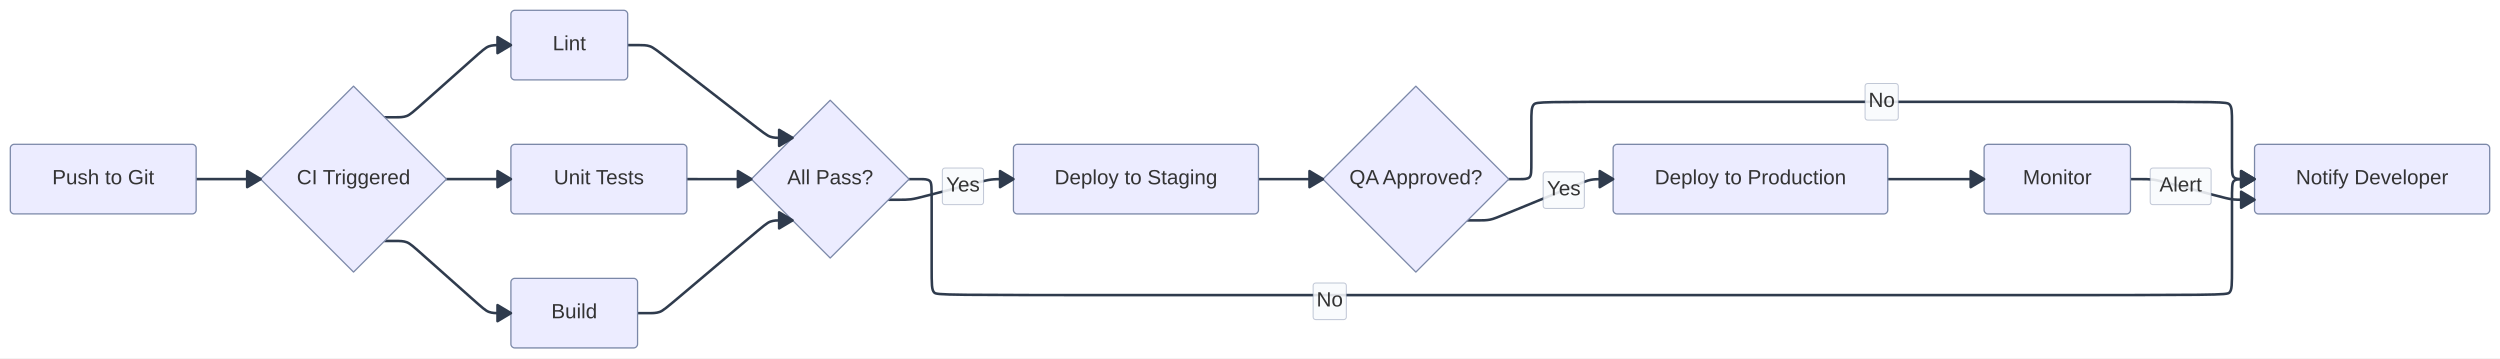
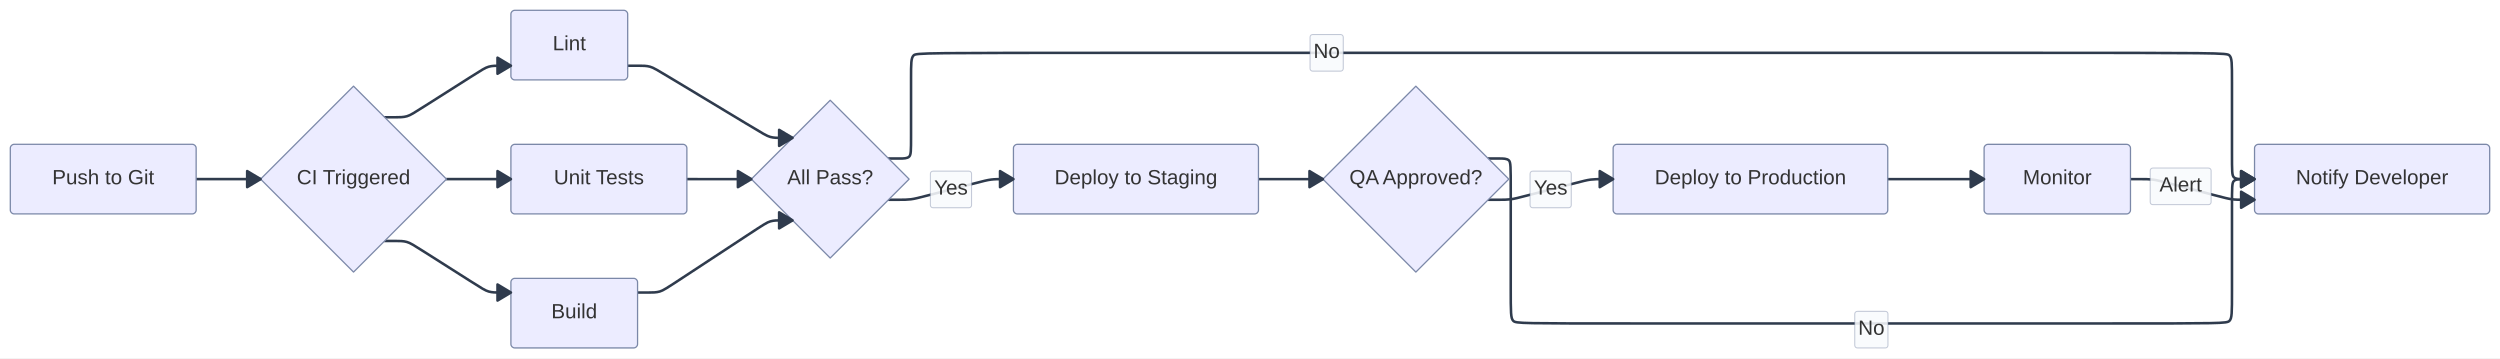
<svg xmlns="http://www.w3.org/2000/svg" width="1940.022" height="278" viewBox="0 0 1940.022 278">
  <rect x="0" y="0" width="1940.022" height="278" fill="#FFFFFF" />
  <defs>
    <marker id="arrow-0" viewBox="0 0 10 10" refX="5" refY="5" markerUnits="userSpaceOnUse" markerWidth="8" markerHeight="8" orient="auto">
      <path d="M 0 0 L 10 5 L 0 10 z" fill="#2F3B4D" stroke="#2F3B4D" stroke-width="1" stroke-dasharray="1,0" />
    </marker>
    <marker id="arrow-start-0" viewBox="0 0 10 10" refX="4.5" refY="5" markerUnits="userSpaceOnUse" markerWidth="8" markerHeight="8" orient="auto">
      <path d="M 0 5 L 10 10 L 10 0 z" fill="#2F3B4D" stroke="#2F3B4D" stroke-width="1" stroke-dasharray="1,0" />
    </marker>
  </defs>
  <path d="M 152.206,138.990 L 202.206,138.995" fill="none" stroke="#2F3B4D" stroke-width="2" stroke-linecap="round" stroke-linejoin="round" />
-   <path d="M 298.474,90.995L 299.932,90.995C301.390,90.995,304.307,90.995,307.224,90.995C310.140,90.995,313.057,90.995,315.605,90.026C318.154,89.057,320.334,87.120,329.744,78.756C339.154,70.392,355.794,55.603,365.204,47.239C374.614,38.875,376.794,36.938,379.342,35.969C381.890,35.000,384.807,35.000,387.724,35.000C390.640,35.000,393.557,35.000,395.015,35.000L 396.474,35.000" fill="none" stroke="#2F3B4D" stroke-width="2" stroke-linecap="round" stroke-linejoin="round" />
+   <path d="M 298.474,90.995L 299.932,90.995C301.390,90.995,304.307,90.995,307.224,90.995C310.140,90.995,313.057,90.995,315.747,90.213C318.436,89.432,320.898,87.868,330.167,81.984C339.436,76.100,355.511,65.895,364.780,60.011C374.049,54.126,376.511,52.563,379.201,51.782C381.890,51.000,384.807,51.000,387.724,51.000C390.640,51.000,393.557,51.000,395.015,51.000L 396.474,51.000" fill="none" stroke="#2F3B4D" stroke-width="2" stroke-linecap="round" stroke-linejoin="round" />
  <path d="M 346.474,138.995 L 396.474,139.000" fill="none" stroke="#2F3B4D" stroke-width="2" stroke-linecap="round" stroke-linejoin="round" />
-   <path d="M 298.474,186.995L 299.932,186.995C301.390,186.995,304.307,186.995,307.224,186.995C310.140,186.995,313.057,186.995,315.605,187.964C318.154,188.933,320.333,190.871,329.744,199.236C339.154,207.601,355.794,222.394,365.204,230.759C374.614,239.124,376.794,241.062,379.342,242.031C381.890,243.000,384.807,243.000,387.724,243.000C390.640,243.000,393.557,243.000,395.015,243.000L 396.474,243.000" fill="none" stroke="#2F3B4D" stroke-width="2" stroke-linecap="round" stroke-linejoin="round" />
-   <path d="M 487.094,35.000L 488.552,35.000C490.011,35.000,492.927,35.000,495.844,35.000C498.761,35.000,501.677,35.000,504.288,35.893C506.900,36.786,509.205,38.573,523.541,49.680C537.876,60.788,564.242,81.217,578.578,92.324C592.913,103.432,595.219,105.218,597.830,106.112C600.441,107.005,603.358,107.005,606.274,107.005C609.191,107.005,612.108,107.005,613.566,107.005L 615.025,107.005" fill="none" stroke="#2F3B4D" stroke-width="2" stroke-linecap="round" stroke-linejoin="round" />
+   <path d="M 298.474,186.995L 299.932,186.995C301.390,186.995,304.307,186.995,307.224,186.995C310.140,186.995,313.057,186.995,315.746,187.777C318.436,188.558,320.898,190.122,330.167,196.008C339.436,201.893,355.512,212.101,364.780,217.987C374.049,223.873,376.512,225.437,379.201,226.218C381.890,227.000,384.807,227.000,387.724,227.000C390.640,227.000,393.557,227.000,395.015,227.000L 396.474,227.000" fill="none" stroke="#2F3B4D" stroke-width="2" stroke-linecap="round" stroke-linejoin="round" />
+   <path d="M 487.094,51.000L 488.552,51.000C490.011,51.000,492.927,51.000,495.844,51.000C498.761,51.000,501.677,51.000,504.385,51.753C507.092,52.505,509.590,54.011,523.830,62.592C538.069,71.174,564.050,86.831,578.289,95.412C592.528,103.994,595.026,105.499,597.734,106.252C600.441,107.005,603.358,107.005,606.274,107.005C609.191,107.005,612.108,107.005,613.566,107.005L 615.025,107.005" fill="none" stroke="#2F3B4D" stroke-width="2" stroke-linecap="round" stroke-linejoin="round" />
  <path d="M 533.025,139.000 L 583.025,139.005" fill="none" stroke="#2F3B4D" stroke-width="2" stroke-linecap="round" stroke-linejoin="round" />
-   <path d="M 494.749,243.000L 496.207,243.000C497.666,243.000,500.582,243.000,503.499,243.000C506.416,243.000,509.332,243.000,511.905,242.059C514.478,241.118,516.706,239.237,529.805,228.178C542.903,217.120,566.871,196.885,579.969,185.826C593.067,174.768,595.296,172.886,597.869,171.946C600.441,171.005,603.358,171.005,606.274,171.005C609.191,171.005,612.108,171.005,613.566,171.005L 615.025,171.005" fill="none" stroke="#2F3B4D" stroke-width="2" stroke-linecap="round" stroke-linejoin="round" />
+   <path d="M 494.749,227.000L 496.207,227.000C497.666,227.000,500.582,227.000,503.499,227.000C506.416,227.000,509.332,227.000,512.010,226.200C514.687,225.399,517.125,223.798,530.119,215.266C543.112,206.734,566.661,191.271,579.655,182.739C592.648,174.207,595.086,172.606,597.764,171.805C600.441,171.005,603.358,171.005,606.274,171.005C609.191,171.005,612.108,171.005,613.566,171.005L 615.025,171.005" fill="none" stroke="#2F3B4D" stroke-width="2" stroke-linecap="round" stroke-linejoin="round" />
  <path d="M 689.475,155.005L 690.934,155.005C692.392,155.005,695.309,155.005,698.226,155.005C701.142,155.005,704.059,155.005,706.929,154.640C709.800,154.276,712.624,153.547,721.539,151.245C730.455,148.943,745.461,145.069,754.377,142.767C763.292,140.465,766.117,139.736,768.987,139.372C771.857,139.007,774.774,139.007,777.691,139.007C780.607,139.007,783.524,139.007,784.982,139.007L 786.441,139.007" fill="none" stroke="#2F3B4D" stroke-width="2" stroke-linecap="round" stroke-linejoin="round" />
-   <rect x="731.27" y="130.41" width="31.97" height="28.40" rx="2" ry="2" fill="rgba(248,250,252, 0.92)" fill-opacity="0.95" stroke="#7B88A8" stroke-opacity="0.45" stroke-width="0.8" />
-   <text x="747.25" y="148.61" text-anchor="middle" font-family="'trebuchet ms', verdana, arial, sans-serif" font-size="16" fill="#333333">
-     <tspan x="747.25" dy="0.00">Yes</tspan>
+   <rect x="721.98" y="132.81" width="31.97" height="28.40" rx="2" ry="2" fill="rgba(248,250,252, 0.92)" fill-opacity="0.95" stroke="#7B88A8" stroke-opacity="0.45" stroke-width="0.8" />
+   <text x="737.96" y="151.01" text-anchor="middle" font-family="'trebuchet ms', verdana, arial, sans-serif" font-size="16" fill="#333333">
+     <tspan x="737.96" dy="0.00">Yes</tspan>
  </text>
-   <path d="M 705.475,139.005L 706.934,139.005C708.392,139.005,711.309,139.005,714.226,139.005C717.142,139.005,720.059,139.005,721.517,140.463C722.975,141.921,722.975,144.838,722.976,157.839C722.975,170.839,722.975,193.923,722.976,207.466C722.975,221.008,722.975,225.008,724.976,227.008C726.975,229.008,730.975,229.008,897.153,229.008C1063.331,229.008,1391.686,229.008,1557.863,229.008C1724.041,229.008,1728.041,229.008,1730.041,227.008C1732.041,225.008,1732.041,221.008,1732.041,207.466C1732.041,193.925,1732.041,170.843,1732.041,157.843C1732.041,144.844,1732.041,141.927,1733.499,140.469C1734.957,139.011,1737.874,139.011,1740.791,139.011C1743.707,139.011,1746.624,139.011,1748.082,139.011L 1749.541,139.011" fill="none" stroke="#2F3B4D" stroke-width="2" stroke-linecap="round" stroke-linejoin="round" />
-   <rect x="1019.00" y="219.61" width="25.77" height="28.40" rx="2" ry="2" fill="rgba(248,250,252, 0.92)" fill-opacity="0.95" stroke="#7B88A8" stroke-opacity="0.45" stroke-width="0.8" />
-   <text x="1031.88" y="237.81" text-anchor="middle" font-family="'trebuchet ms', verdana, arial, sans-serif" font-size="16" fill="#333333">
-     <tspan x="1031.88" dy="0.00">No</tspan>
+   <path d="M 689.475,123.005L 690.934,123.005C692.392,123.005,695.309,123.005,698.226,123.005C701.142,123.005,704.059,123.005,705.517,121.546C706.975,120.088,706.975,117.171,706.976,105.505C706.975,93.839,706.975,73.423,706.976,61.215C706.975,49.008,706.975,45.008,708.976,43.008C710.975,41.008,714.975,41.008,883.820,41.008C1052.664,41.008,1386.352,41.008,1555.196,41.008C1724.041,41.008,1728.041,41.008,1730.041,43.008C1732.041,45.008,1732.041,49.008,1732.041,63.883C1732.041,78.759,1732.041,104.510,1732.041,118.843C1732.041,133.177,1732.041,136.094,1733.499,137.552C1734.957,139.011,1737.874,139.011,1740.791,139.011C1743.707,139.011,1746.624,139.011,1748.082,139.011L 1749.541,139.011" fill="none" stroke="#2F3B4D" stroke-width="2" stroke-linecap="round" stroke-linejoin="round" />
+   <rect x="1016.61" y="26.81" width="25.77" height="28.40" rx="2" ry="2" fill="rgba(248,250,252, 0.92)" fill-opacity="0.95" stroke="#7B88A8" stroke-opacity="0.45" stroke-width="0.8" />
+   <text x="1029.49" y="45.01" text-anchor="middle" font-family="'trebuchet ms', verdana, arial, sans-serif" font-size="16" fill="#333333">
+     <tspan x="1029.49" dy="0.00">No</tspan>
  </text>
  <path d="M 976.577,139.007 L 1026.577,139.010" fill="none" stroke="#2F3B4D" stroke-width="2" stroke-linecap="round" stroke-linejoin="round" />
-   <path d="M 1138.845,171.010L 1140.303,171.010C1141.762,171.010,1144.678,171.010,1147.595,171.010C1150.512,171.010,1153.428,171.010,1156.236,170.456C1159.043,169.902,1161.741,168.795,1173.386,164.016C1185.032,159.236,1205.624,150.785,1217.269,146.006C1228.914,141.227,1231.612,140.119,1234.419,139.566C1237.227,139.012,1240.144,139.012,1243.060,139.012C1245.977,139.012,1248.894,139.012,1250.352,139.012L 1251.810,139.012" fill="none" stroke="#2F3B4D" stroke-width="2" stroke-linecap="round" stroke-linejoin="round" />
-   <rect x="1197.51" y="133.36" width="31.97" height="28.40" rx="2" ry="2" fill="rgba(248,250,252, 0.92)" fill-opacity="0.95" stroke="#7B88A8" stroke-opacity="0.45" stroke-width="0.8" />
-   <text x="1213.49" y="151.56" text-anchor="middle" font-family="'trebuchet ms', verdana, arial, sans-serif" font-size="16" fill="#333333">
-     <tspan x="1213.49" dy="0.00">Yes</tspan>
+   <path d="M 1154.845,155.010L 1156.303,155.010C1157.762,155.010,1160.678,155.010,1163.595,155.010C1166.512,155.010,1169.428,155.010,1172.299,154.645C1175.169,154.281,1177.993,153.552,1186.909,151.250C1195.824,148.948,1210.831,145.074,1219.746,142.772C1228.662,140.470,1231.486,139.741,1234.356,139.376C1237.227,139.012,1240.144,139.012,1243.060,139.012C1245.977,139.012,1248.894,139.012,1250.352,139.012L 1251.810,139.012" fill="none" stroke="#2F3B4D" stroke-width="2" stroke-linecap="round" stroke-linejoin="round" />
+   <rect x="1187.34" y="132.81" width="31.97" height="28.40" rx="2" ry="2" fill="rgba(248,250,252, 0.92)" fill-opacity="0.95" stroke="#7B88A8" stroke-opacity="0.45" stroke-width="0.8" />
+   <text x="1203.33" y="151.01" text-anchor="middle" font-family="'trebuchet ms', verdana, arial, sans-serif" font-size="16" fill="#333333">
+     <tspan x="1203.33" dy="0.00">Yes</tspan>
  </text>
-   <path d="M 1170.845,139.010L 1172.303,139.010C1173.762,139.010,1176.678,139.010,1179.595,139.010C1182.512,139.010,1185.428,139.010,1186.887,137.551C1188.345,136.093,1188.345,133.176,1188.345,125.176C1188.345,117.177,1188.345,104.093,1188.345,95.552C1188.345,87.010,1188.345,83.010,1190.345,81.010C1192.345,79.010,1196.345,79.010,1284.961,79.010C1373.577,79.010,1546.809,79.010,1635.425,79.010C1724.041,79.010,1728.041,79.010,1730.041,81.010C1732.041,83.010,1732.041,87.010,1732.041,95.552C1732.041,104.094,1732.041,117.177,1732.041,125.177C1732.041,133.177,1732.041,136.094,1733.499,137.552C1734.957,139.011,1737.874,139.011,1740.791,139.011C1743.707,139.011,1746.624,139.011,1748.082,139.011L 1749.541,139.011" fill="none" stroke="#2F3B4D" stroke-width="2" stroke-linecap="round" stroke-linejoin="round" />
-   <rect x="1447.31" y="64.81" width="25.77" height="28.40" rx="2" ry="2" fill="rgba(248,250,252, 0.92)" fill-opacity="0.95" stroke="#7B88A8" stroke-opacity="0.45" stroke-width="0.8" />
-   <text x="1460.19" y="83.01" text-anchor="middle" font-family="'trebuchet ms', verdana, arial, sans-serif" font-size="16" fill="#333333">
-     <tspan x="1460.19" dy="0.00">No</tspan>
+   <path d="M 1154.845,123.010L 1156.303,123.010C1157.762,123.010,1160.678,123.010,1163.595,123.010C1166.512,123.010,1169.428,123.010,1170.887,124.468C1172.345,125.926,1172.345,128.843,1172.345,148.176C1172.345,167.510,1172.345,203.260,1172.345,223.135C1172.345,243.010,1172.345,247.010,1174.345,249.010C1176.345,251.010,1180.345,251.010,1271.628,251.010C1362.910,251.010,1541.475,251.010,1632.758,251.010C1724.041,251.010,1728.041,251.010,1730.041,249.010C1732.041,247.010,1732.041,243.010,1732.041,225.802C1732.041,208.594,1732.041,178.177,1732.041,161.510C1732.041,144.844,1732.041,141.927,1733.499,140.469C1734.957,139.011,1737.874,139.011,1740.791,139.011C1743.707,139.011,1746.624,139.011,1748.082,139.011L 1749.541,139.011" fill="none" stroke="#2F3B4D" stroke-width="2" stroke-linecap="round" stroke-linejoin="round" />
+   <rect x="1439.31" y="241.61" width="25.77" height="28.40" rx="2" ry="2" fill="rgba(248,250,252, 0.92)" fill-opacity="0.95" stroke="#7B88A8" stroke-opacity="0.45" stroke-width="0.8" />
+   <text x="1452.19" y="259.81" text-anchor="middle" font-family="'trebuchet ms', verdana, arial, sans-serif" font-size="16" fill="#333333">
+     <tspan x="1452.19" dy="0.00">No</tspan>
  </text>
  <path d="M 1464.912,139.012 L 1539.680,139.012" fill="none" stroke="#2F3B4D" stroke-width="2" stroke-linecap="round" stroke-linejoin="round" />
  <path d="M 1653.265,139.012L 1654.724,139.012C1656.182,139.012,1659.099,139.012,1662.015,139.012C1664.932,139.012,1667.849,139.012,1670.718,139.380C1673.587,139.749,1676.409,140.486,1685.211,142.784C1694.012,145.082,1708.793,148.941,1717.595,151.239C1726.396,153.537,1729.219,154.274,1732.088,154.642C1734.957,155.011,1737.874,155.011,1740.791,155.011C1743.707,155.011,1746.624,155.011,1748.082,155.011L 1749.541,155.011" fill="none" stroke="#2F3B4D" stroke-width="2" stroke-linecap="round" stroke-linejoin="round" />
  <rect x="1668.57" y="130.41" width="47.28" height="28.40" rx="2" ry="2" fill="rgba(248,250,252, 0.92)" fill-opacity="0.95" stroke="#7B88A8" stroke-opacity="0.45" stroke-width="0.8" />
  <text x="1692.21" y="148.61" text-anchor="middle" font-family="'trebuchet ms', verdana, arial, sans-serif" font-size="16" fill="#333333">
    <tspan x="1692.21" dy="0.00">Alert</tspan>
  </text>
  <rect x="8.00" y="111.99" width="144.21" height="54.00" rx="3" ry="3" fill="#ECECFF" stroke="#7B88A8" stroke-width="1" stroke-linejoin="round" stroke-linecap="round" />
  <text x="80.10" y="142.99" text-anchor="middle" font-family="'trebuchet ms', verdana, arial, sans-serif" font-size="16" fill="#333333">
    <tspan x="80.10" dy="0.00">Push to Git</tspan>
  </text>
  <polygon points="274.34,66.86 346.47,138.99 274.34,211.13 202.21,138.99" fill="#ECECFF" stroke="#7B88A8" stroke-width="1" stroke-linejoin="round" stroke-linecap="round" />
  <text x="274.34" y="142.99" text-anchor="middle" font-family="'trebuchet ms', verdana, arial, sans-serif" font-size="16" fill="#333333">
    <tspan x="274.34" dy="0.00">CI Triggered</tspan>
  </text>
  <rect x="396.47" y="8.00" width="90.62" height="54.00" rx="3" ry="3" fill="#ECECFF" stroke="#7B88A8" stroke-width="1" stroke-linejoin="round" stroke-linecap="round" />
  <text x="441.78" y="39.00" text-anchor="middle" font-family="'trebuchet ms', verdana, arial, sans-serif" font-size="16" fill="#333333">
    <tspan x="441.78" dy="0.00">Lint</tspan>
  </text>
  <rect x="396.47" y="112.00" width="136.55" height="54.00" rx="3" ry="3" fill="#ECECFF" stroke="#7B88A8" stroke-width="1" stroke-linejoin="round" stroke-linecap="round" />
  <text x="464.75" y="143.00" text-anchor="middle" font-family="'trebuchet ms', verdana, arial, sans-serif" font-size="16" fill="#333333">
    <tspan x="464.75" dy="0.00">Unit Tests</tspan>
  </text>
  <rect x="396.47" y="216.00" width="98.28" height="54.00" rx="3" ry="3" fill="#ECECFF" stroke="#7B88A8" stroke-width="1" stroke-linejoin="round" stroke-linecap="round" />
  <text x="445.61" y="247.00" text-anchor="middle" font-family="'trebuchet ms', verdana, arial, sans-serif" font-size="16" fill="#333333">
    <tspan x="445.61" dy="0.00">Build</tspan>
  </text>
  <polygon points="644.25,77.78 705.48,139.00 644.25,200.23 583.02,139.00" fill="#ECECFF" stroke="#7B88A8" stroke-width="1" stroke-linejoin="round" stroke-linecap="round" />
  <text x="644.25" y="143.00" text-anchor="middle" font-family="'trebuchet ms', verdana, arial, sans-serif" font-size="16" fill="#333333">
    <tspan x="644.25" dy="0.00">All Pass?</tspan>
  </text>
  <rect x="786.44" y="112.01" width="190.14" height="54.00" rx="3" ry="3" fill="#ECECFF" stroke="#7B88A8" stroke-width="1" stroke-linejoin="round" stroke-linecap="round" />
  <text x="881.51" y="143.01" text-anchor="middle" font-family="'trebuchet ms', verdana, arial, sans-serif" font-size="16" fill="#333333">
    <tspan x="881.51" dy="0.00">Deploy to Staging</tspan>
  </text>
  <rect x="1749.54" y="112.01" width="182.48" height="54.00" rx="3" ry="3" fill="#ECECFF" stroke="#7B88A8" stroke-width="1" stroke-linejoin="round" stroke-linecap="round" />
  <text x="1840.78" y="143.01" text-anchor="middle" font-family="'trebuchet ms', verdana, arial, sans-serif" font-size="16" fill="#333333">
    <tspan x="1840.78" dy="0.00">Notify Developer</tspan>
  </text>
  <polygon points="1098.71,66.88 1170.84,139.01 1098.71,211.14 1026.58,139.01" fill="#ECECFF" stroke="#7B88A8" stroke-width="1" stroke-linejoin="round" stroke-linecap="round" />
  <text x="1098.71" y="143.01" text-anchor="middle" font-family="'trebuchet ms', verdana, arial, sans-serif" font-size="16" fill="#333333">
    <tspan x="1098.71" dy="0.00">QA Approved?</tspan>
  </text>
  <rect x="1251.81" y="112.01" width="213.10" height="54.00" rx="3" ry="3" fill="#ECECFF" stroke="#7B88A8" stroke-width="1" stroke-linejoin="round" stroke-linecap="round" />
  <text x="1358.36" y="143.01" text-anchor="middle" font-family="'trebuchet ms', verdana, arial, sans-serif" font-size="16" fill="#333333">
    <tspan x="1358.36" dy="0.00">Deploy to Production</tspan>
  </text>
  <rect x="1539.68" y="112.01" width="113.59" height="54.00" rx="3" ry="3" fill="#ECECFF" stroke="#7B88A8" stroke-width="1" stroke-linejoin="round" stroke-linecap="round" />
  <text x="1596.47" y="143.01" text-anchor="middle" font-family="'trebuchet ms', verdana, arial, sans-serif" font-size="16" fill="#333333">
    <tspan x="1596.47" dy="0.00">Monitor</tspan>
  </text>
  <g transform="translate(202.21 138.99) rotate(0.00)">
    <polygon points="0,0 -10.40,6.24 -10.40,-6.24" fill="#2F3B4D" stroke="#2F3B4D" stroke-width="2" stroke-linejoin="round" stroke-linecap="round" />
  </g>
-   <g transform="translate(396.47 35.00) rotate(0.00)">
+   <g transform="translate(396.47 51.00) rotate(0.00)">
    <polygon points="0,0 -10.40,6.24 -10.40,-6.24" fill="#2F3B4D" stroke="#2F3B4D" stroke-width="2" stroke-linejoin="round" stroke-linecap="round" />
  </g>
  <g transform="translate(396.47 139.00) rotate(0.00)">
    <polygon points="0,0 -10.40,6.24 -10.40,-6.24" fill="#2F3B4D" stroke="#2F3B4D" stroke-width="2" stroke-linejoin="round" stroke-linecap="round" />
  </g>
-   <g transform="translate(396.47 243.00) rotate(0.00)">
+   <g transform="translate(396.47 227.00) rotate(0.00)">
    <polygon points="0,0 -10.40,6.24 -10.40,-6.24" fill="#2F3B4D" stroke="#2F3B4D" stroke-width="2" stroke-linejoin="round" stroke-linecap="round" />
  </g>
  <g transform="translate(615.02 107.00) rotate(0.00)">
    <polygon points="0,0 -10.40,6.24 -10.40,-6.24" fill="#2F3B4D" stroke="#2F3B4D" stroke-width="2" stroke-linejoin="round" stroke-linecap="round" />
  </g>
  <g transform="translate(583.02 139.00) rotate(0.00)">
    <polygon points="0,0 -10.40,6.24 -10.40,-6.24" fill="#2F3B4D" stroke="#2F3B4D" stroke-width="2" stroke-linejoin="round" stroke-linecap="round" />
  </g>
  <g transform="translate(615.02 171.00) rotate(0.00)">
    <polygon points="0,0 -10.40,6.24 -10.40,-6.24" fill="#2F3B4D" stroke="#2F3B4D" stroke-width="2" stroke-linejoin="round" stroke-linecap="round" />
  </g>
  <g transform="translate(786.44 139.01) rotate(0.00)">
    <polygon points="0,0 -10.40,6.24 -10.40,-6.24" fill="#2F3B4D" stroke="#2F3B4D" stroke-width="2" stroke-linejoin="round" stroke-linecap="round" />
  </g>
  <g transform="translate(1749.54 139.01) rotate(0.00)">
    <polygon points="0,0 -10.40,6.24 -10.40,-6.24" fill="#2F3B4D" stroke="#2F3B4D" stroke-width="2" stroke-linejoin="round" stroke-linecap="round" />
  </g>
  <g transform="translate(1026.58 139.01) rotate(0.00)">
    <polygon points="0,0 -10.40,6.24 -10.40,-6.24" fill="#2F3B4D" stroke="#2F3B4D" stroke-width="2" stroke-linejoin="round" stroke-linecap="round" />
  </g>
  <g transform="translate(1251.81 139.01) rotate(0.00)">
    <polygon points="0,0 -10.40,6.24 -10.40,-6.24" fill="#2F3B4D" stroke="#2F3B4D" stroke-width="2" stroke-linejoin="round" stroke-linecap="round" />
  </g>
  <g transform="translate(1749.54 139.01) rotate(0.00)">
    <polygon points="0,0 -10.40,6.24 -10.40,-6.24" fill="#2F3B4D" stroke="#2F3B4D" stroke-width="2" stroke-linejoin="round" stroke-linecap="round" />
  </g>
  <g transform="translate(1539.68 139.01) rotate(0.00)">
    <polygon points="0,0 -10.40,6.24 -10.40,-6.24" fill="#2F3B4D" stroke="#2F3B4D" stroke-width="2" stroke-linejoin="round" stroke-linecap="round" />
  </g>
  <g transform="translate(1749.54 155.01) rotate(0.00)">
    <polygon points="0,0 -10.40,6.24 -10.40,-6.24" fill="#2F3B4D" stroke="#2F3B4D" stroke-width="2" stroke-linejoin="round" stroke-linecap="round" />
  </g>
</svg>
